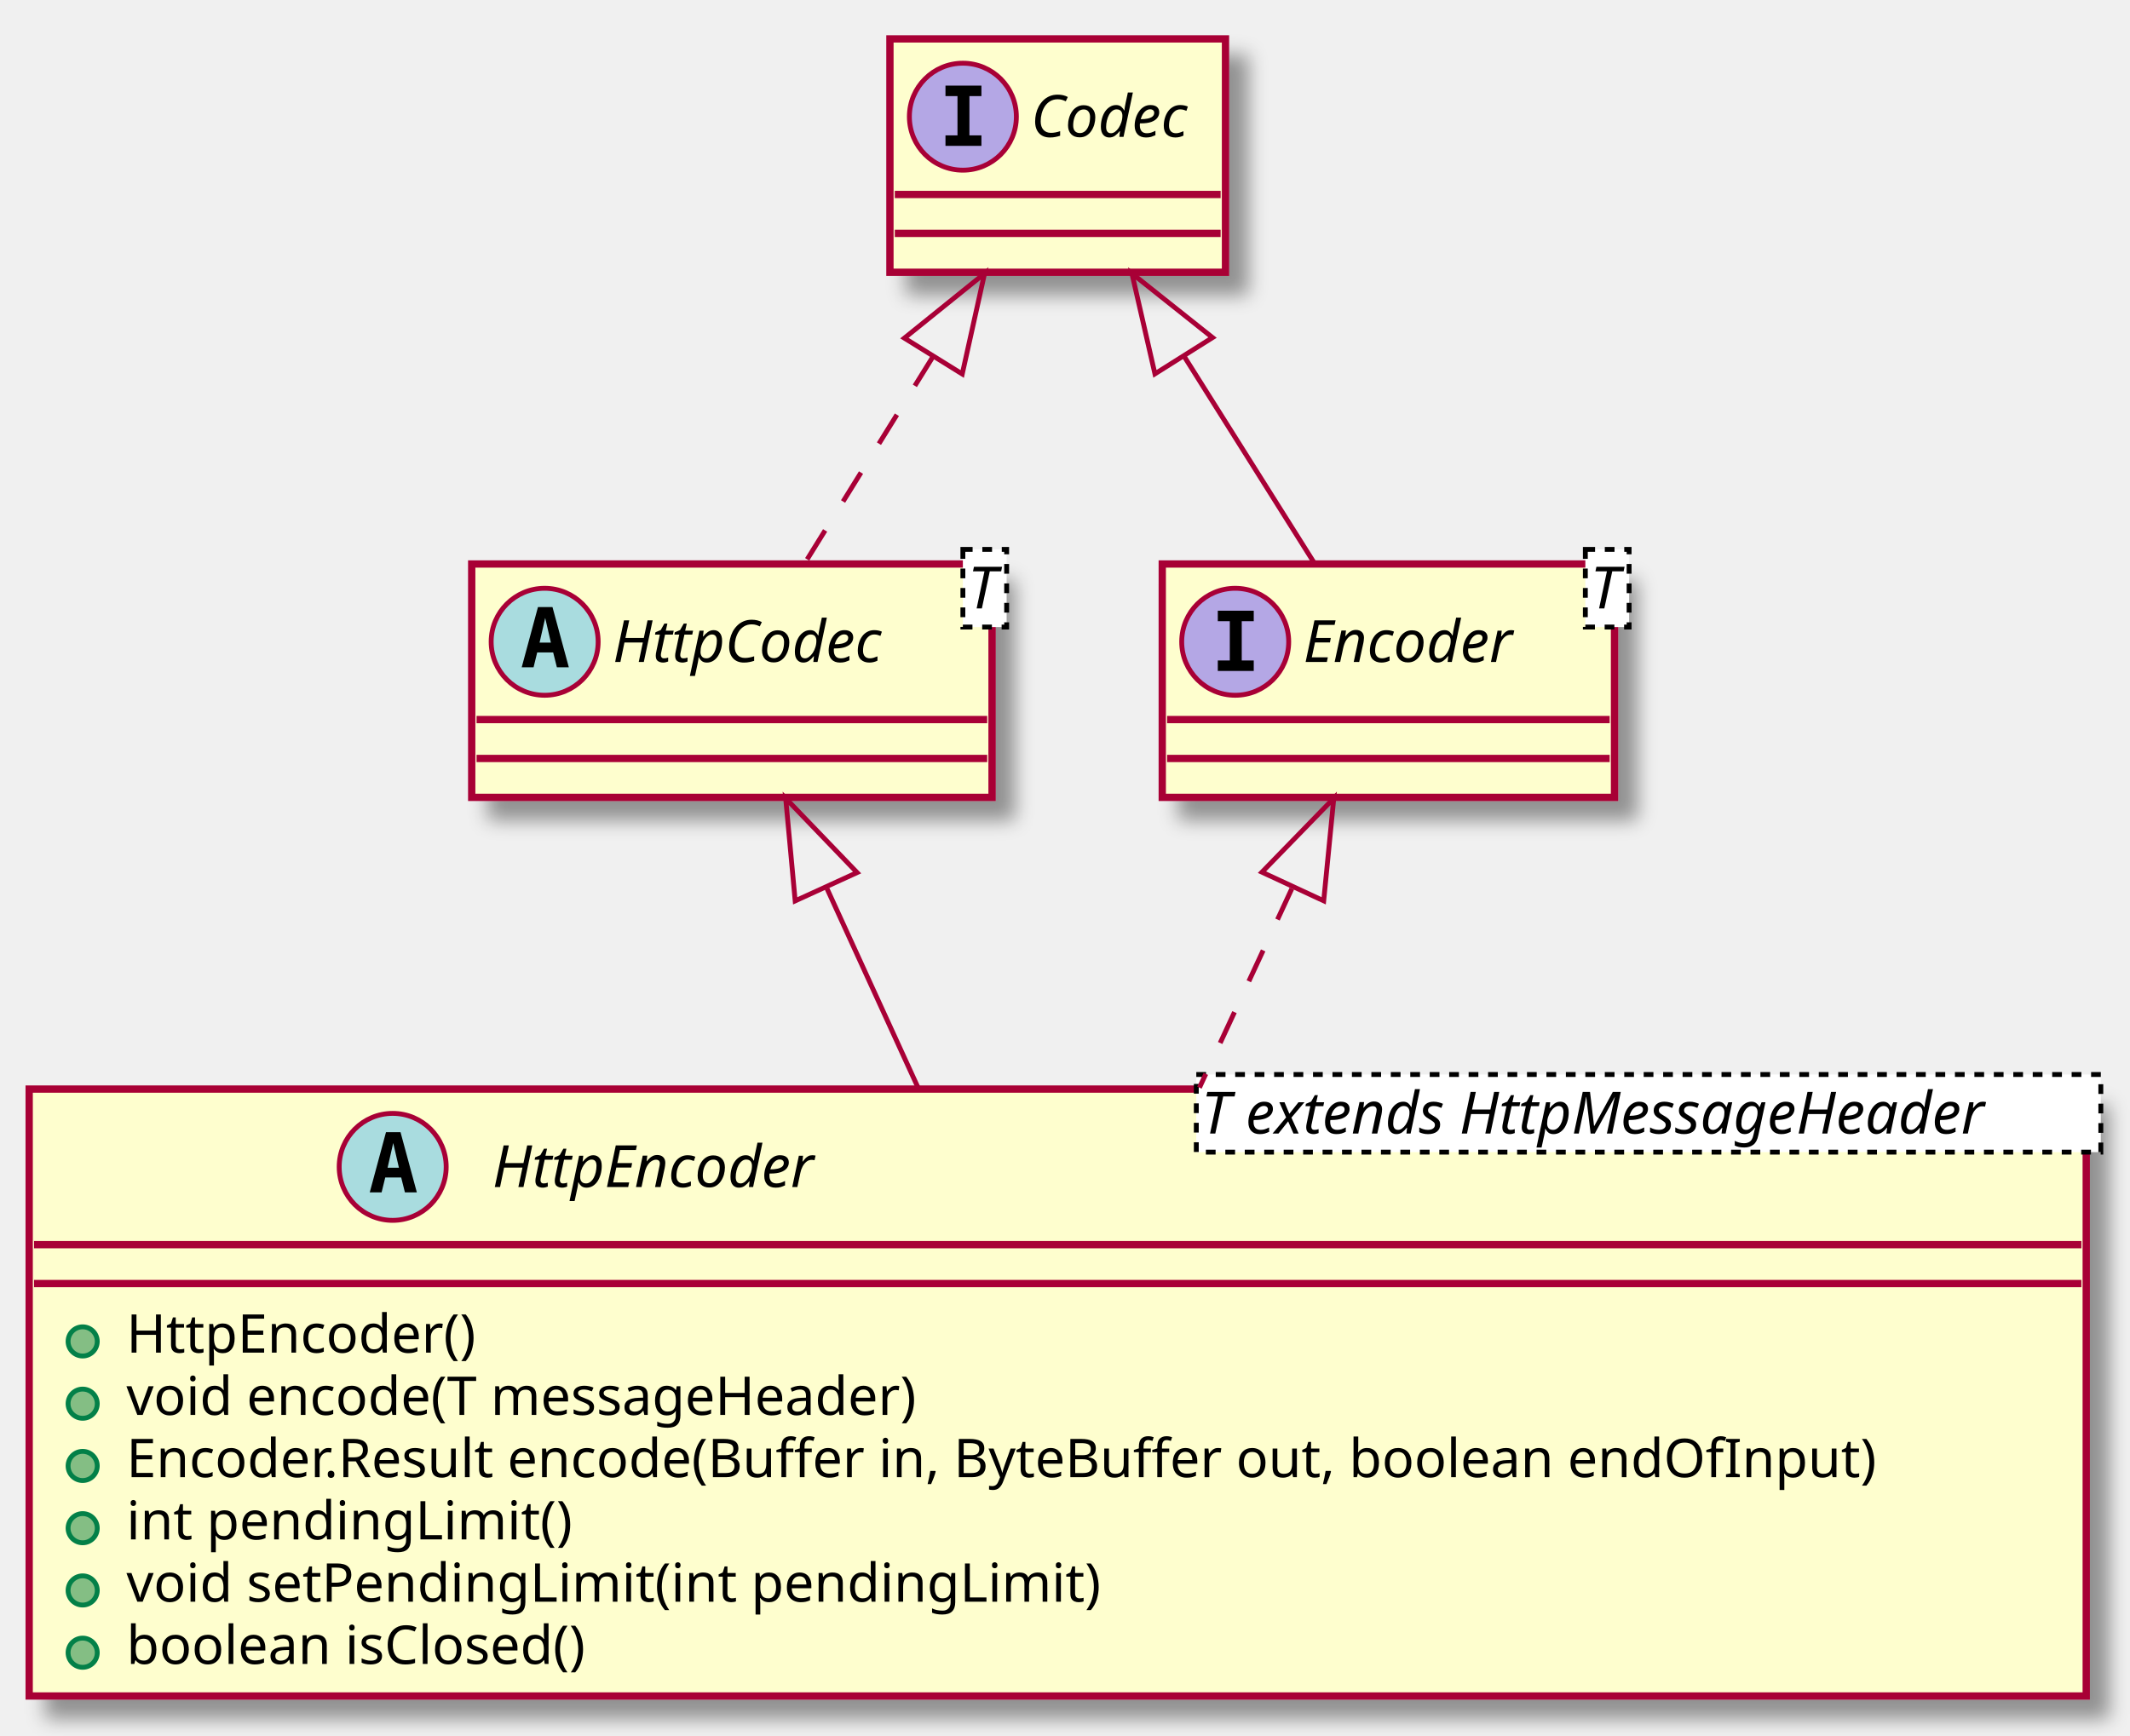
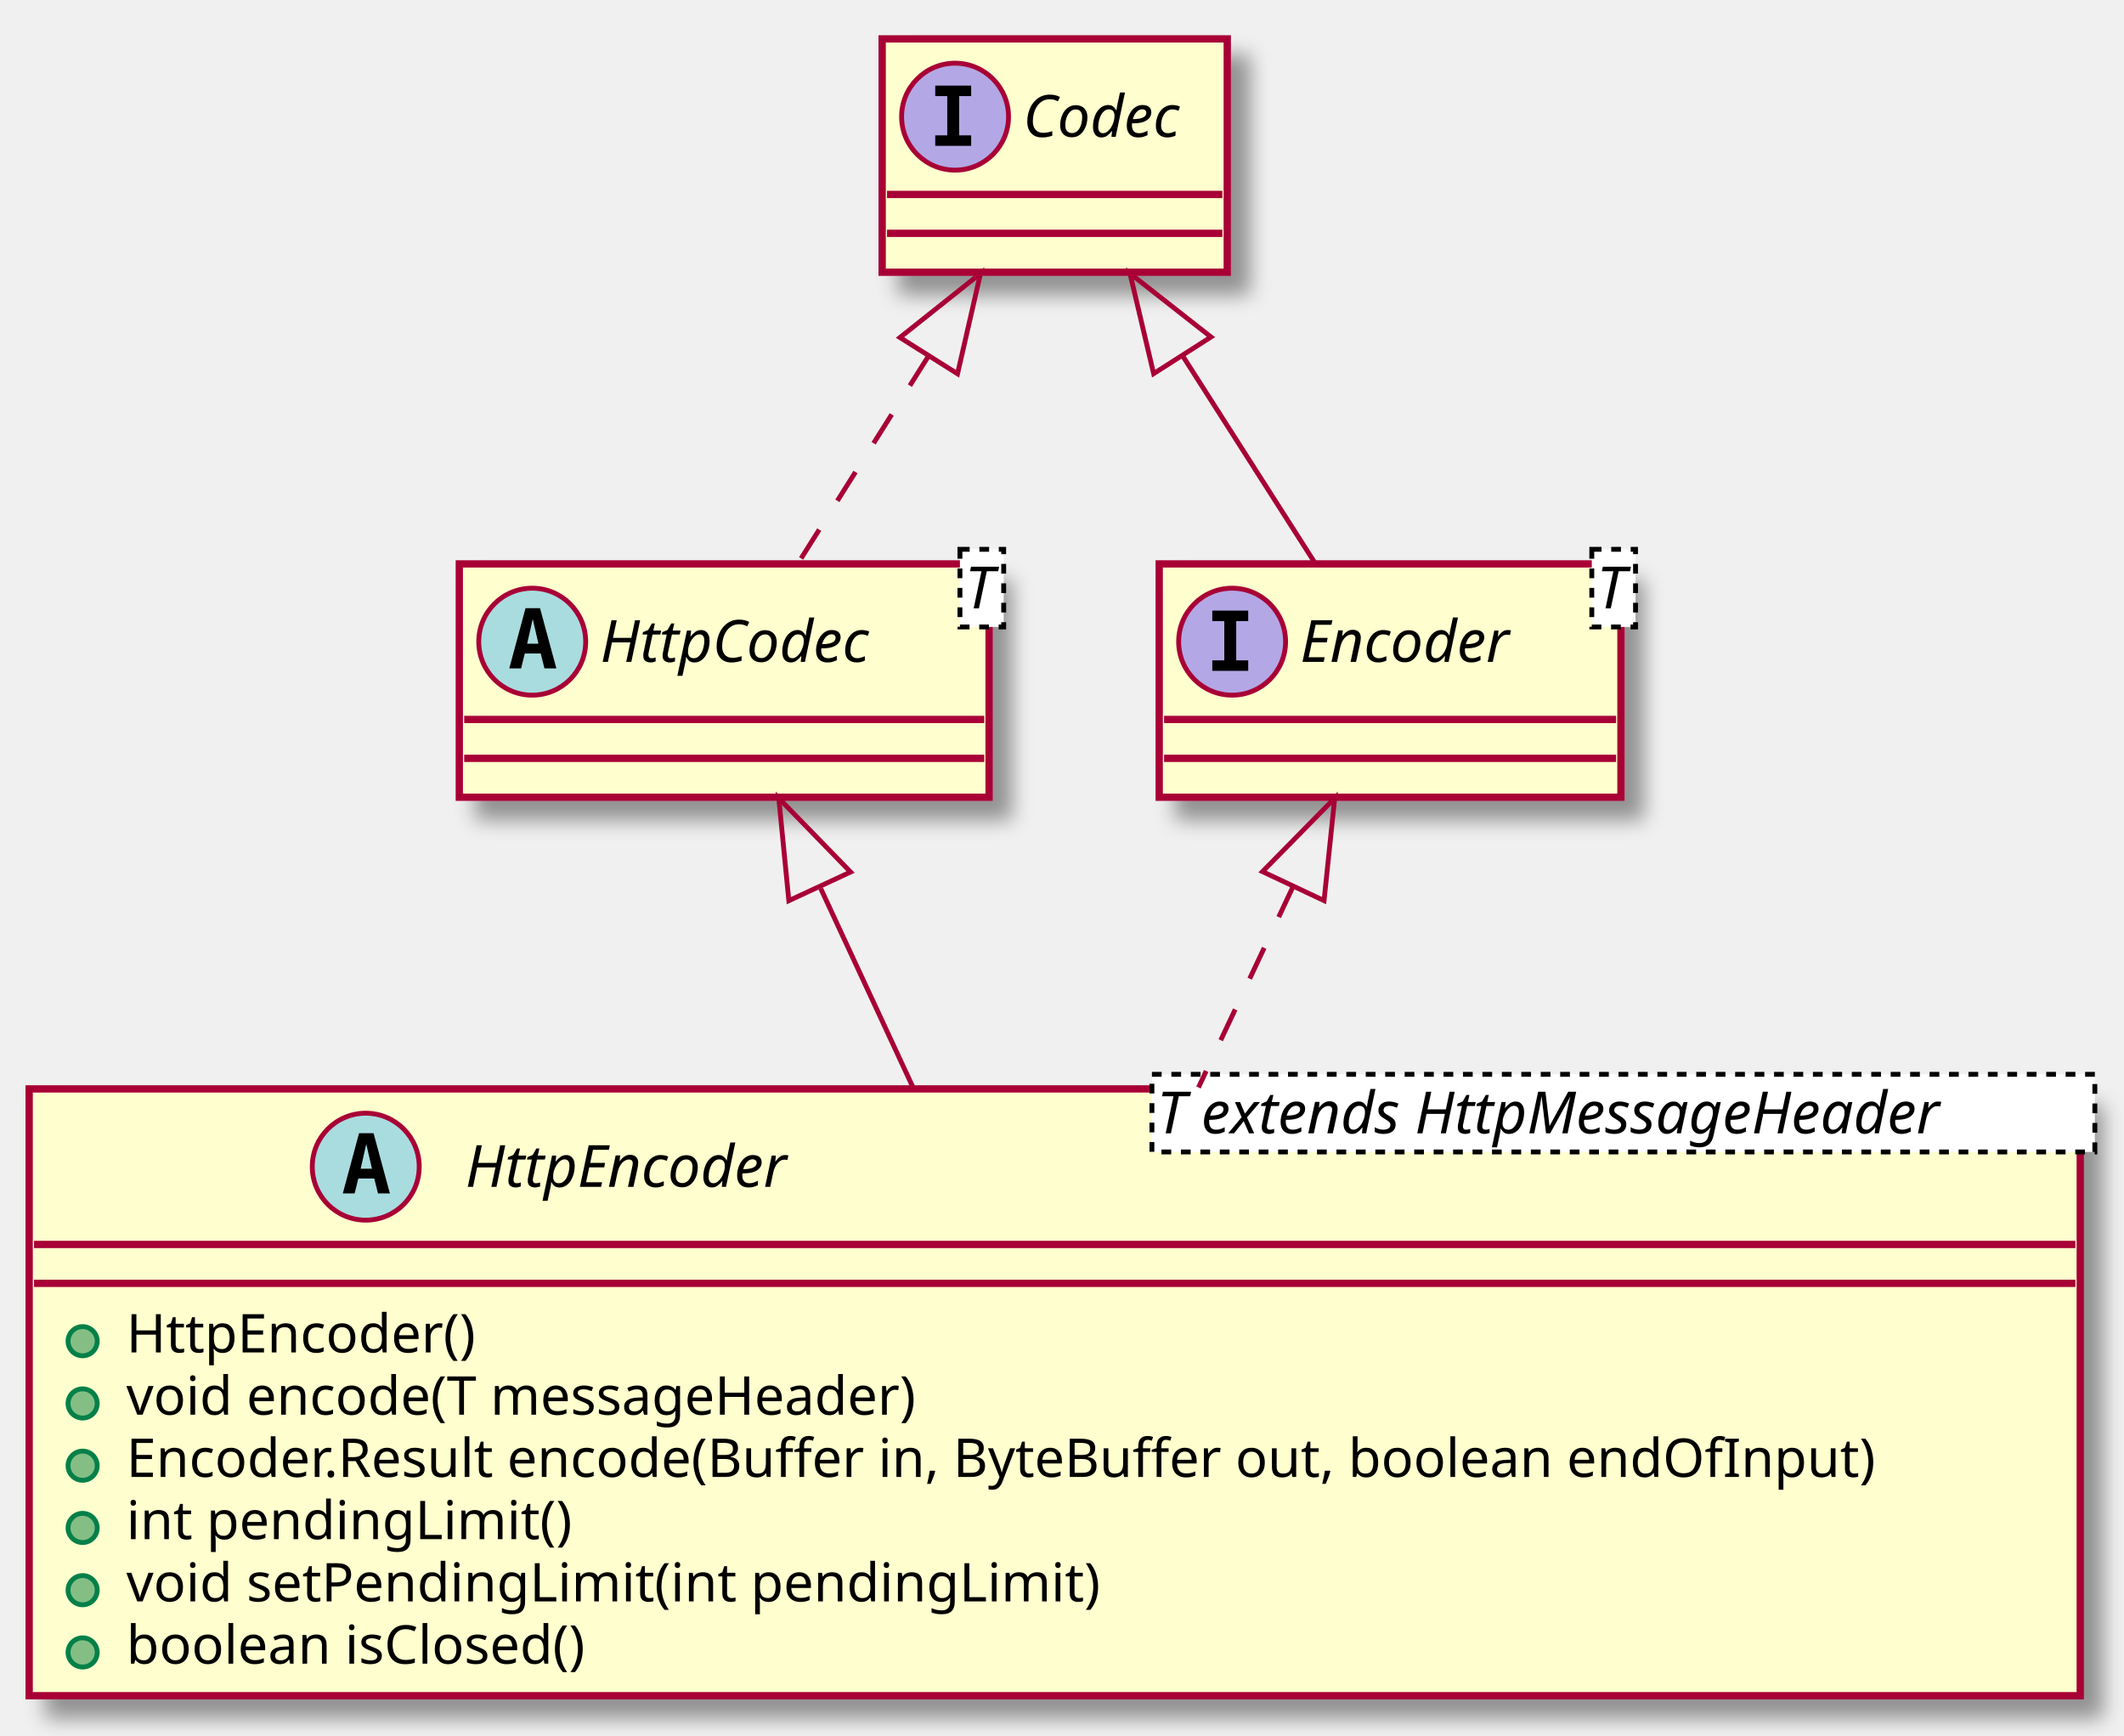
- <svg xmlns="http://www.w3.org/2000/svg" contentScriptType="application/ecmascript" contentStyleType="text/css" height="357px" preserveAspectRatio="none" style="width:438px;height:357px;" version="1.1" viewBox="0 0 438 357" width="438px" zoomAndPan="magnify">
+ <svg xmlns="http://www.w3.org/2000/svg" contentScriptType="application/ecmascript" contentStyleType="text/css" height="357px" preserveAspectRatio="none" style="width:437px;height:357px;" version="1.1" viewBox="0 0 437 357" width="437px" zoomAndPan="magnify">
  <defs>
-     <filter height="300%" id="fcxdjtx" width="300%" x="-1" y="-1">
+     <filter height="300%" id="f244umt" width="300%" x="-1" y="-1">
      <feGaussianBlur result="blurOut" stdDeviation="2.0" />
      <feColorMatrix in="blurOut" result="blurOut2" type="matrix" values="0 0 0 0 0 0 0 0 0 0 0 0 0 0 0 0 0 0 .4 0" />
      <feOffset dx="4.0" dy="4.0" in="blurOut2" result="blurOut3" />
      <feBlend in="SourceGraphic" in2="blurOut3" mode="normal" />
    </filter>
  </defs>
  <g>
-     <rect fill="#FEFECE" filter="url(#fcxdjtx)" height="48" style="stroke: #A80036; stroke-width: 1.5;" width="69" x="183" y="8" />
-     <ellipse cx="198" cy="24" fill="#B4A7E5" rx="11" ry="11" style="stroke: #A80036; stroke-width: 1.0;" />
-     <path d="M194.422,19.766 L194.422,17.609 L201.812,17.609 L201.812,19.766 L199.344,19.766 L199.344,27.844 L201.812,27.844 L201.812,30 L194.422,30 L194.422,27.844 L196.891,27.844 L196.891,19.766 L194.422,19.766 Z " />
-     <text fill="#000000" font-family="sans-serif" font-size="12" font-style="italic" lengthAdjust="spacingAndGlyphs" textLength="37" x="212" y="28.154">Codec</text>
-     <line style="stroke: #A80036; stroke-width: 1.5;" x1="184" x2="251" y1="40" y2="40" />
-     <line style="stroke: #A80036; stroke-width: 1.5;" x1="184" x2="251" y1="48" y2="48" />
-     <rect fill="#FEFECE" filter="url(#fcxdjtx)" height="48" style="stroke: #A80036; stroke-width: 1.5;" width="107" x="97" y="116" />
-     <ellipse cx="112" cy="132" fill="#A9DCDF" rx="11" ry="11" style="stroke: #A80036; stroke-width: 1.0;" />
-     <path d="M112.109,127.094 L110.953,132.172 L113.281,132.172 L112.109,127.094 Z M110.625,124.859 L113.609,124.859 L116.969,137.25 L114.516,137.25 L113.75,134.188 L110.469,134.188 L109.719,137.25 L107.281,137.25 L110.625,124.859 Z " />
-     <text fill="#000000" font-family="sans-serif" font-size="12" font-style="italic" lengthAdjust="spacingAndGlyphs" textLength="64" x="126" y="136.154">HttpCodec</text>
-     <rect fill="#FFFFFF" height="15.969" style="stroke: #000000; stroke-width: 1.0; stroke-dasharray: 2.0,2.0;" width="9" x="198" y="113" />
-     <text fill="#000000" font-family="sans-serif" font-size="12" font-style="italic" lengthAdjust="spacingAndGlyphs" textLength="7" x="199" y="125.139">T</text>
-     <line style="stroke: #A80036; stroke-width: 1.5;" x1="98" x2="203" y1="148" y2="148" />
-     <line style="stroke: #A80036; stroke-width: 1.5;" x1="98" x2="203" y1="156" y2="156" />
-     <rect fill="#FEFECE" filter="url(#fcxdjtx)" height="48" style="stroke: #A80036; stroke-width: 1.5;" width="93" x="239" y="116" />
-     <ellipse cx="254" cy="132" fill="#B4A7E5" rx="11" ry="11" style="stroke: #A80036; stroke-width: 1.0;" />
-     <path d="M250.422,127.766 L250.422,125.609 L257.812,125.609 L257.812,127.766 L255.344,127.766 L255.344,135.844 L257.812,135.844 L257.812,138 L250.422,138 L250.422,135.844 L252.891,135.844 L252.891,127.766 L250.422,127.766 Z " />
-     <text fill="#000000" font-family="sans-serif" font-size="12" font-style="italic" lengthAdjust="spacingAndGlyphs" textLength="50" x="268" y="136.154">Encoder</text>
-     <rect fill="#FFFFFF" height="15.969" style="stroke: #000000; stroke-width: 1.0; stroke-dasharray: 2.0,2.0;" width="9" x="326" y="113" />
-     <text fill="#000000" font-family="sans-serif" font-size="12" font-style="italic" lengthAdjust="spacingAndGlyphs" textLength="7" x="327" y="125.139">T</text>
-     <line style="stroke: #A80036; stroke-width: 1.5;" x1="240" x2="331" y1="148" y2="148" />
-     <line style="stroke: #A80036; stroke-width: 1.5;" x1="240" x2="331" y1="156" y2="156" />
-     <rect fill="#FEFECE" filter="url(#fcxdjtx)" height="124.828" style="stroke: #A80036; stroke-width: 1.5;" width="423" x="6" y="224" />
-     <ellipse cx="80.75" cy="240" fill="#A9DCDF" rx="11" ry="11" style="stroke: #A80036; stroke-width: 1.0;" />
-     <path d="M80.859,235.094 L79.703,240.172 L82.031,240.172 L80.859,235.094 Z M79.375,232.859 L82.359,232.859 L85.719,245.25 L83.266,245.25 L82.5,242.188 L79.219,242.188 L78.469,245.25 L76.031,245.25 L79.375,232.859 Z " />
-     <text fill="#000000" font-family="sans-serif" font-size="12" font-style="italic" lengthAdjust="spacingAndGlyphs" textLength="77" x="101.25" y="244.154">HttpEncoder</text>
-     <rect fill="#FFFFFF" height="15.969" style="stroke: #000000; stroke-width: 1.0; stroke-dasharray: 2.0,2.0;" width="186" x="246" y="221" />
-     <text fill="#000000" font-family="sans-serif" font-size="12" font-style="italic" lengthAdjust="spacingAndGlyphs" textLength="184" x="247" y="233.139">T extends HttpMessageHeader</text>
-     <line style="stroke: #A80036; stroke-width: 1.5;" x1="7" x2="428" y1="256" y2="256" />
-     <line style="stroke: #A80036; stroke-width: 1.5;" x1="7" x2="428" y1="264" y2="264" />
+     <rect fill="#FEFECE" filter="url(#f244umt)" height="48" style="stroke: #A80036; stroke-width: 1.5;" width="71" x="181.5" y="8" />
+     <ellipse cx="196.5" cy="24" fill="#B4A7E5" rx="11" ry="11" style="stroke: #A80036; stroke-width: 1.0;" />
+     <path d="M192.422,19.766 L192.422,17.609 L199.812,17.609 L199.812,19.766 L197.344,19.766 L197.344,27.844 L199.812,27.844 L199.812,30 L192.422,30 L192.422,27.844 L194.891,27.844 L194.891,19.766 L192.422,19.766 Z " />
+     <text fill="#000000" font-family="sans-serif" font-size="12" font-style="italic" lengthAdjust="spacingAndGlyphs" textLength="39" x="210.5" y="28.154">Codec</text>
+     <line style="stroke: #A80036; stroke-width: 1.5;" x1="182.5" x2="251.5" y1="40" y2="40" />
+     <line style="stroke: #A80036; stroke-width: 1.5;" x1="182.5" x2="251.5" y1="48" y2="48" />
+     <rect fill="#FEFECE" filter="url(#f244umt)" height="48" style="stroke: #A80036; stroke-width: 1.5;" width="109" x="94.5" y="116" />
+     <ellipse cx="109.5" cy="132" fill="#A9DCDF" rx="11" ry="11" style="stroke: #A80036; stroke-width: 1.0;" />
+     <path d="M109.609,127.344 L108.453,132.422 L110.781,132.422 L109.609,127.344 Z M108.125,125.109 L111.109,125.109 L114.469,137.5 L112.016,137.5 L111.25,134.438 L107.969,134.438 L107.219,137.5 L104.781,137.5 L108.125,125.109 Z " />
+     <text fill="#000000" font-family="sans-serif" font-size="12" font-style="italic" lengthAdjust="spacingAndGlyphs" textLength="66" x="123.5" y="136.154">HttpCodec</text>
+     <rect fill="#FFFFFF" height="15.969" style="stroke: #000000; stroke-width: 1.0; stroke-dasharray: 2.0,2.0;" width="9" x="197.5" y="113" />
+     <text fill="#000000" font-family="sans-serif" font-size="12" font-style="italic" lengthAdjust="spacingAndGlyphs" textLength="7" x="198.5" y="125.139">T</text>
+     <line style="stroke: #A80036; stroke-width: 1.5;" x1="95.5" x2="202.5" y1="148" y2="148" />
+     <line style="stroke: #A80036; stroke-width: 1.5;" x1="95.5" x2="202.5" y1="156" y2="156" />
+     <rect fill="#FEFECE" filter="url(#f244umt)" height="48" style="stroke: #A80036; stroke-width: 1.5;" width="95" x="238.5" y="116" />
+     <ellipse cx="253.5" cy="132" fill="#B4A7E5" rx="11" ry="11" style="stroke: #A80036; stroke-width: 1.0;" />
+     <path d="M249.422,127.766 L249.422,125.609 L256.812,125.609 L256.812,127.766 L254.344,127.766 L254.344,135.844 L256.812,135.844 L256.812,138 L249.422,138 L249.422,135.844 L251.891,135.844 L251.891,127.766 L249.422,127.766 Z " />
+     <text fill="#000000" font-family="sans-serif" font-size="12" font-style="italic" lengthAdjust="spacingAndGlyphs" textLength="52" x="267.5" y="136.154">Encoder</text>
+     <rect fill="#FFFFFF" height="15.969" style="stroke: #000000; stroke-width: 1.0; stroke-dasharray: 2.0,2.0;" width="9" x="327.5" y="113" />
+     <text fill="#000000" font-family="sans-serif" font-size="12" font-style="italic" lengthAdjust="spacingAndGlyphs" textLength="7" x="328.5" y="125.139">T</text>
+     <line style="stroke: #A80036; stroke-width: 1.5;" x1="239.5" x2="332.5" y1="148" y2="148" />
+     <line style="stroke: #A80036; stroke-width: 1.5;" x1="239.5" x2="332.5" y1="156" y2="156" />
+     <rect fill="#FEFECE" filter="url(#f244umt)" height="124.828" style="stroke: #A80036; stroke-width: 1.5;" width="422" x="6" y="224" />
+     <ellipse cx="75.25" cy="240" fill="#A9DCDF" rx="11" ry="11" style="stroke: #A80036; stroke-width: 1.0;" />
+     <path d="M75.359,235.344 L74.203,240.422 L76.531,240.422 L75.359,235.344 Z M73.875,233.109 L76.859,233.109 L80.219,245.5 L77.766,245.5 L77,242.438 L73.719,242.438 L72.969,245.5 L70.531,245.5 L73.875,233.109 Z " />
+     <text fill="#000000" font-family="sans-serif" font-size="12" font-style="italic" lengthAdjust="spacingAndGlyphs" textLength="79" x="95.75" y="244.154">HttpEncoder</text>
+     <rect fill="#FFFFFF" height="15.969" style="stroke: #000000; stroke-width: 1.0; stroke-dasharray: 2.0,2.0;" width="194" x="237" y="221" />
+     <text fill="#000000" font-family="sans-serif" font-size="12" font-style="italic" lengthAdjust="spacingAndGlyphs" textLength="192" x="238" y="233.139">T extends HttpMessageHeader</text>
+     <line style="stroke: #A80036; stroke-width: 1.5;" x1="7" x2="427" y1="256" y2="256" />
+     <line style="stroke: #A80036; stroke-width: 1.5;" x1="7" x2="427" y1="264" y2="264" />
    <ellipse cx="17" cy="275.902" fill="#84BE84" rx="3" ry="3" style="stroke: #038048; stroke-width: 1.0;" />
    <text fill="#000000" font-family="sans-serif" font-size="11" lengthAdjust="spacingAndGlyphs" textLength="77" x="26" y="278.21">HttpEncoder()</text>
    <ellipse cx="17" cy="288.707" fill="#84BE84" rx="3" ry="3" style="stroke: #038048; stroke-width: 1.0;" />
-     <text fill="#000000" font-family="sans-serif" font-size="11" lengthAdjust="spacingAndGlyphs" textLength="180" x="26" y="291.015">void encode(T messageHeader)</text>
+     <text fill="#000000" font-family="sans-serif" font-size="11" lengthAdjust="spacingAndGlyphs" textLength="181" x="26" y="291.015">void encode(T messageHeader)</text>
    <ellipse cx="17" cy="301.512" fill="#84BE84" rx="3" ry="3" style="stroke: #038048; stroke-width: 1.0;" />
-     <text fill="#000000" font-family="sans-serif" font-size="11" lengthAdjust="spacingAndGlyphs" textLength="397" x="26" y="303.82">Encoder.Result encode(Buffer in, ByteBuffer out, boolean endOfInput)</text>
+     <text fill="#000000" font-family="sans-serif" font-size="11" lengthAdjust="spacingAndGlyphs" textLength="396" x="26" y="303.82">Encoder.Result encode(Buffer in, ByteBuffer out, boolean endOfInput)</text>
    <ellipse cx="17" cy="314.316" fill="#84BE84" rx="3" ry="3" style="stroke: #038048; stroke-width: 1.0;" />
    <text fill="#000000" font-family="sans-serif" font-size="11" lengthAdjust="spacingAndGlyphs" textLength="98" x="26" y="316.625">int pendingLimit()</text>
    <ellipse cx="17" cy="327.121" fill="#84BE84" rx="3" ry="3" style="stroke: #038048; stroke-width: 1.0;" />
    <text fill="#000000" font-family="sans-serif" font-size="11" lengthAdjust="spacingAndGlyphs" textLength="215" x="26" y="329.429">void setPendingLimit(int pendingLimit)</text>
    <ellipse cx="17" cy="339.926" fill="#84BE84" rx="3" ry="3" style="stroke: #038048; stroke-width: 1.0;" />
-     <text fill="#000000" font-family="sans-serif" font-size="11" lengthAdjust="spacingAndGlyphs" textLength="104" x="26" y="342.234">boolean isClosed()</text>
-     <path d="M191.812,73.407 C182.914,87.751 173.236,103.351 165.486,115.844 " fill="none" style="stroke: #A80036; stroke-width: 1.0; stroke-dasharray: 7.0,7.0;" />
-     <polygon fill="none" points="185.972,69.542,202.464,56.237,197.869,76.923,185.972,69.542" style="stroke: #A80036; stroke-width: 1.0;" />
-     <path d="M243.571,73.407 C252.602,87.751 262.425,103.351 270.29,115.844 " fill="none" style="stroke: #A80036; stroke-width: 1.0;" />
-     <polygon fill="none" points="237.493,76.892,232.761,56.237,249.34,69.432,237.493,76.892" style="stroke: #A80036; stroke-width: 1.0;" />
-     <path d="M170.064,182.778 C175.92,195.582 182.467,209.897 188.782,223.707 " fill="none" style="stroke: #A80036; stroke-width: 1.0;" />
-     <polygon fill="none" points="163.516,185.291,161.564,164.191,176.248,179.468,163.516,185.291" style="stroke: #A80036; stroke-width: 1.0;" />
-     <path d="M265.644,182.778 C259.701,195.582 253.056,209.897 246.646,223.707 " fill="none" style="stroke: #A80036; stroke-width: 1.0; stroke-dasharray: 7.0,7.0;" />
-     <polygon fill="none" points="259.501,179.385,274.271,164.191,272.2,185.28,259.501,179.385" style="stroke: #A80036; stroke-width: 1.0;" />
+     <text fill="#000000" font-family="sans-serif" font-size="11" lengthAdjust="spacingAndGlyphs" textLength="106" x="26" y="342.234">boolean isClosed()</text>
+     <path d="M190.929,73.407 C181.898,87.751 172.076,103.351 164.21,115.844 " fill="none" style="stroke: #A80036; stroke-width: 1.0; stroke-dasharray: 7.0,7.0;" />
+     <polygon fill="none" points="185.16,69.432,201.739,56.237,197.007,76.892,185.16,69.432" style="stroke: #A80036; stroke-width: 1.0;" />
+     <path d="M243.454,73.407 C252.619,87.751 262.585,103.351 270.567,115.844 " fill="none" style="stroke: #A80036; stroke-width: 1.0;" />
+     <polygon fill="none" points="237.354,76.86,232.485,56.237,249.152,69.323,237.354,76.86" style="stroke: #A80036; stroke-width: 1.0;" />
+     <path d="M168.856,182.778 C174.799,195.582 181.444,209.897 187.854,223.707 " fill="none" style="stroke: #A80036; stroke-width: 1.0;" />
+     <polygon fill="none" points="162.3,185.28,160.229,164.191,174.999,179.385,162.3,185.28" style="stroke: #A80036; stroke-width: 1.0;" />
+     <path d="M266.067,182.321 C259.982,195.241 253.156,209.733 246.575,223.707 " fill="none" style="stroke: #A80036; stroke-width: 1.0; stroke-dasharray: 7.0,7.0;" />
+     <polygon fill="none" points="259.751,179.302,274.606,164.191,272.417,185.268,259.751,179.302" style="stroke: #A80036; stroke-width: 1.0;" />
  </g>
</svg>
